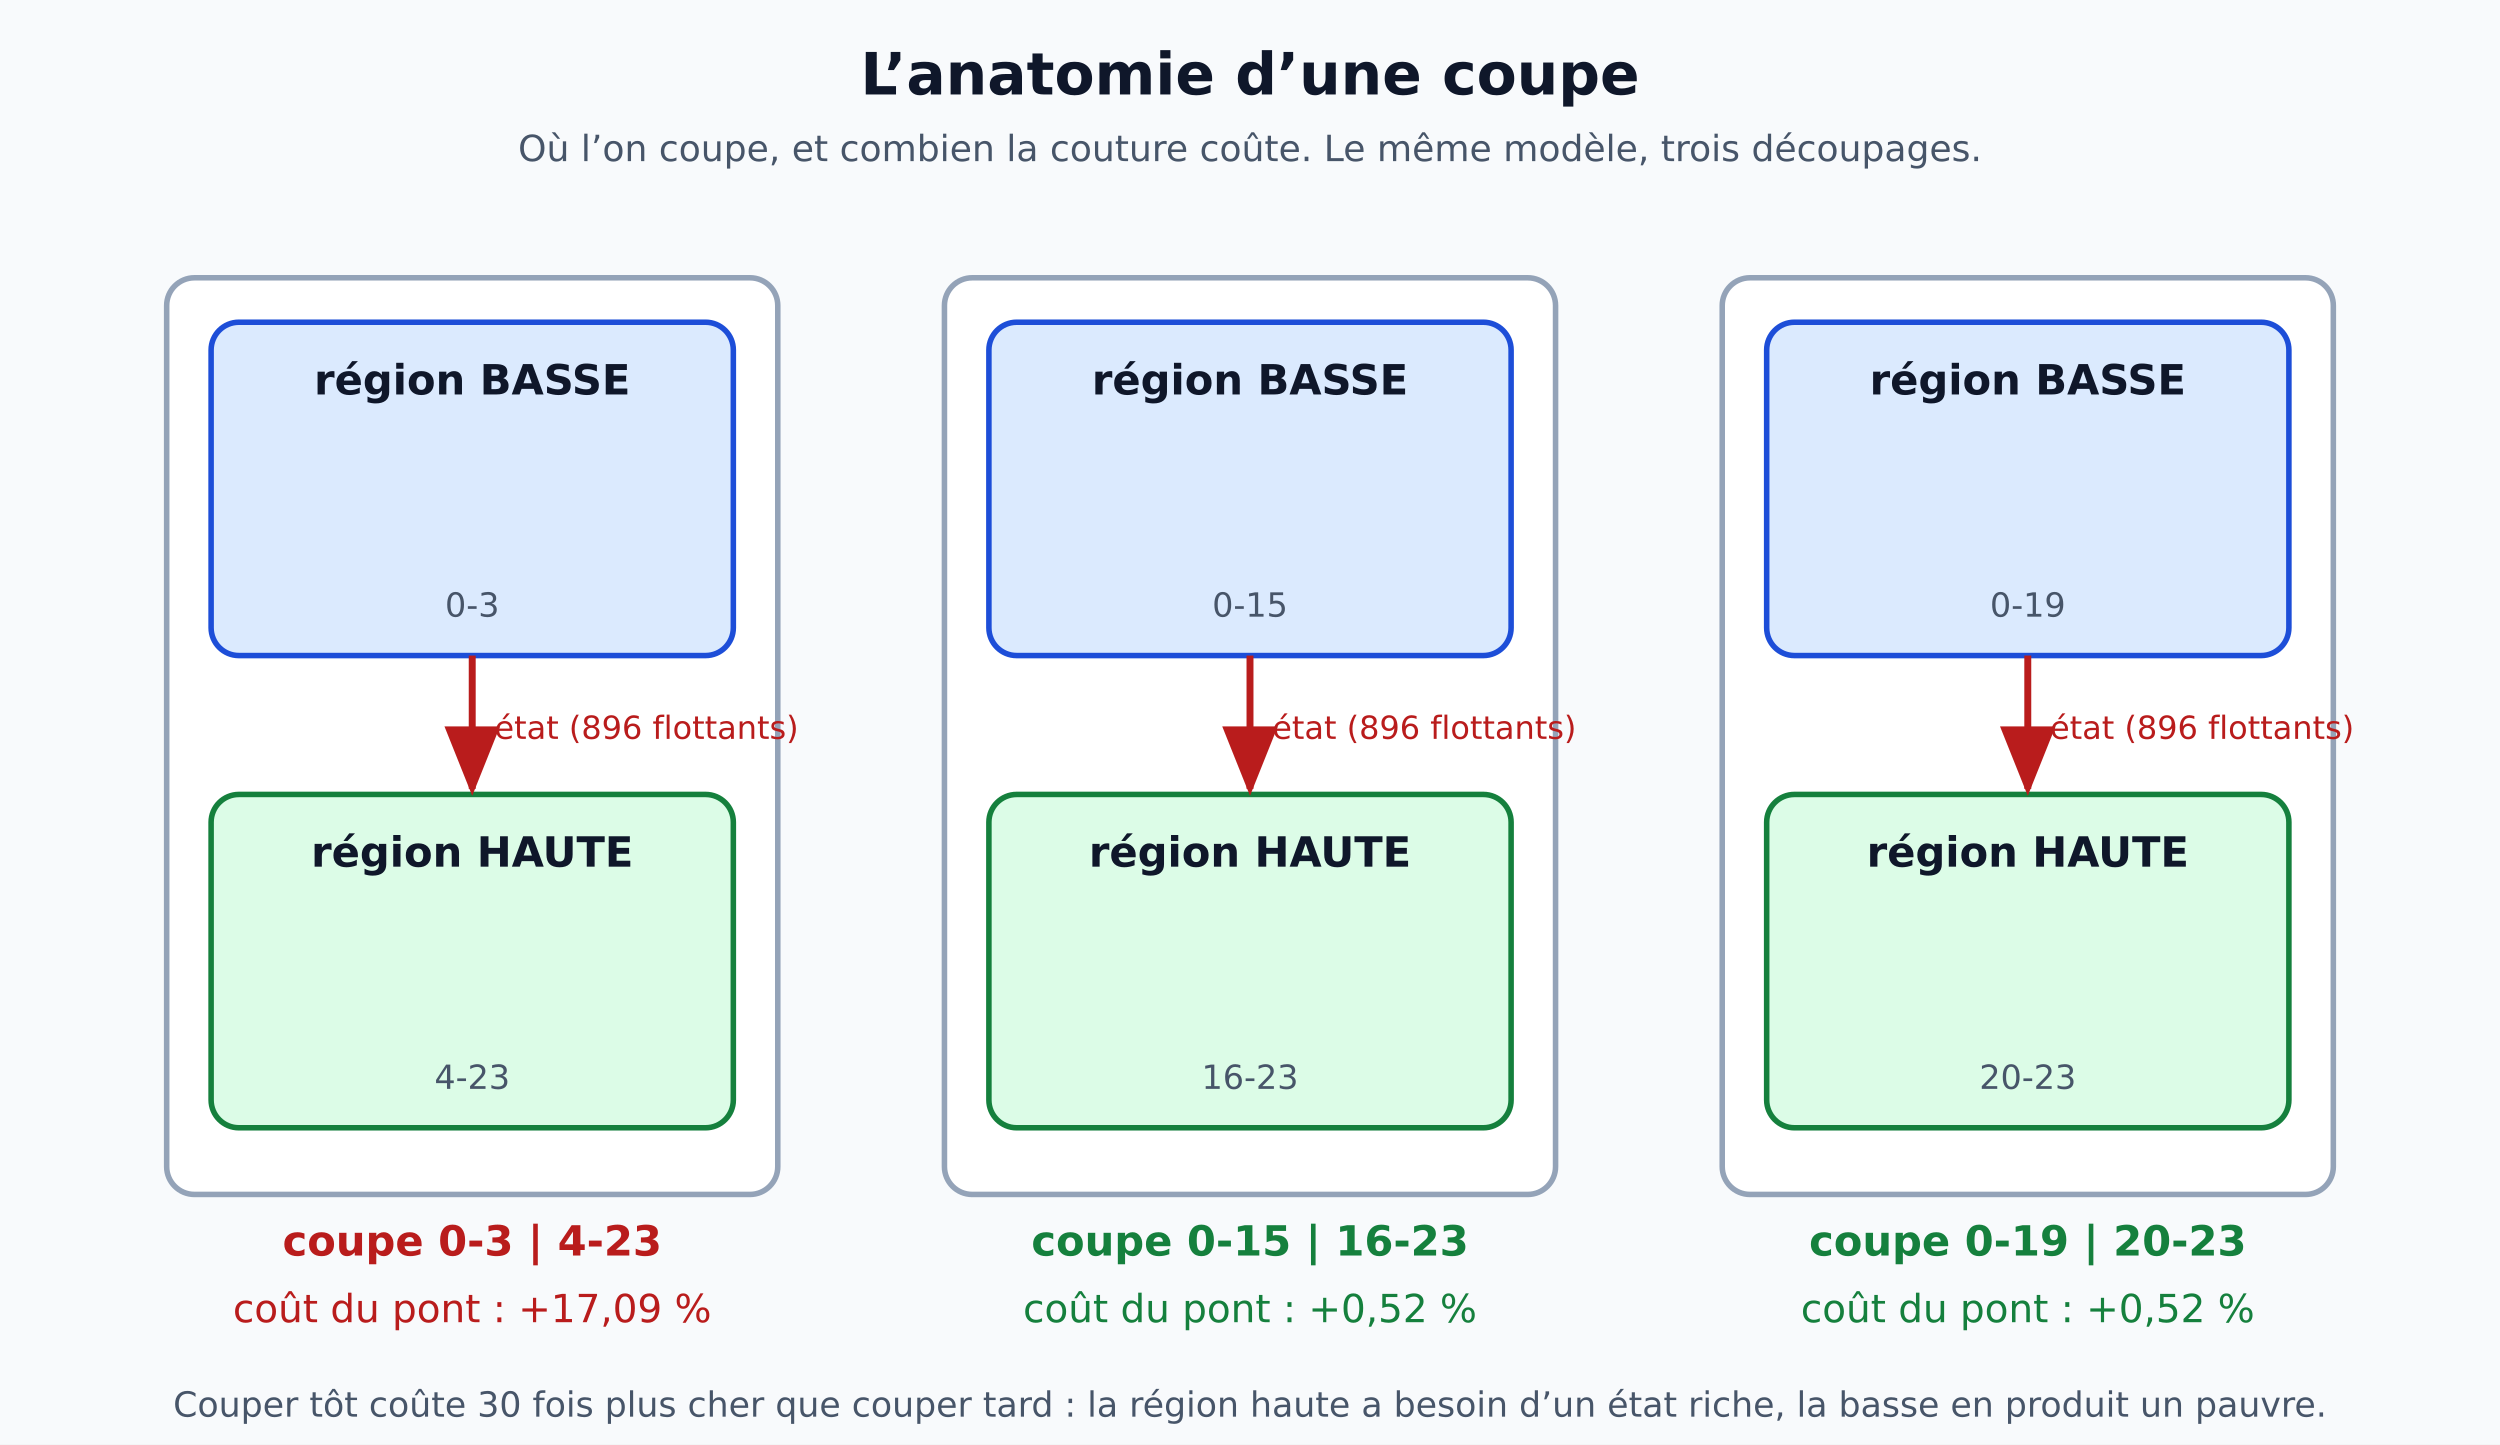
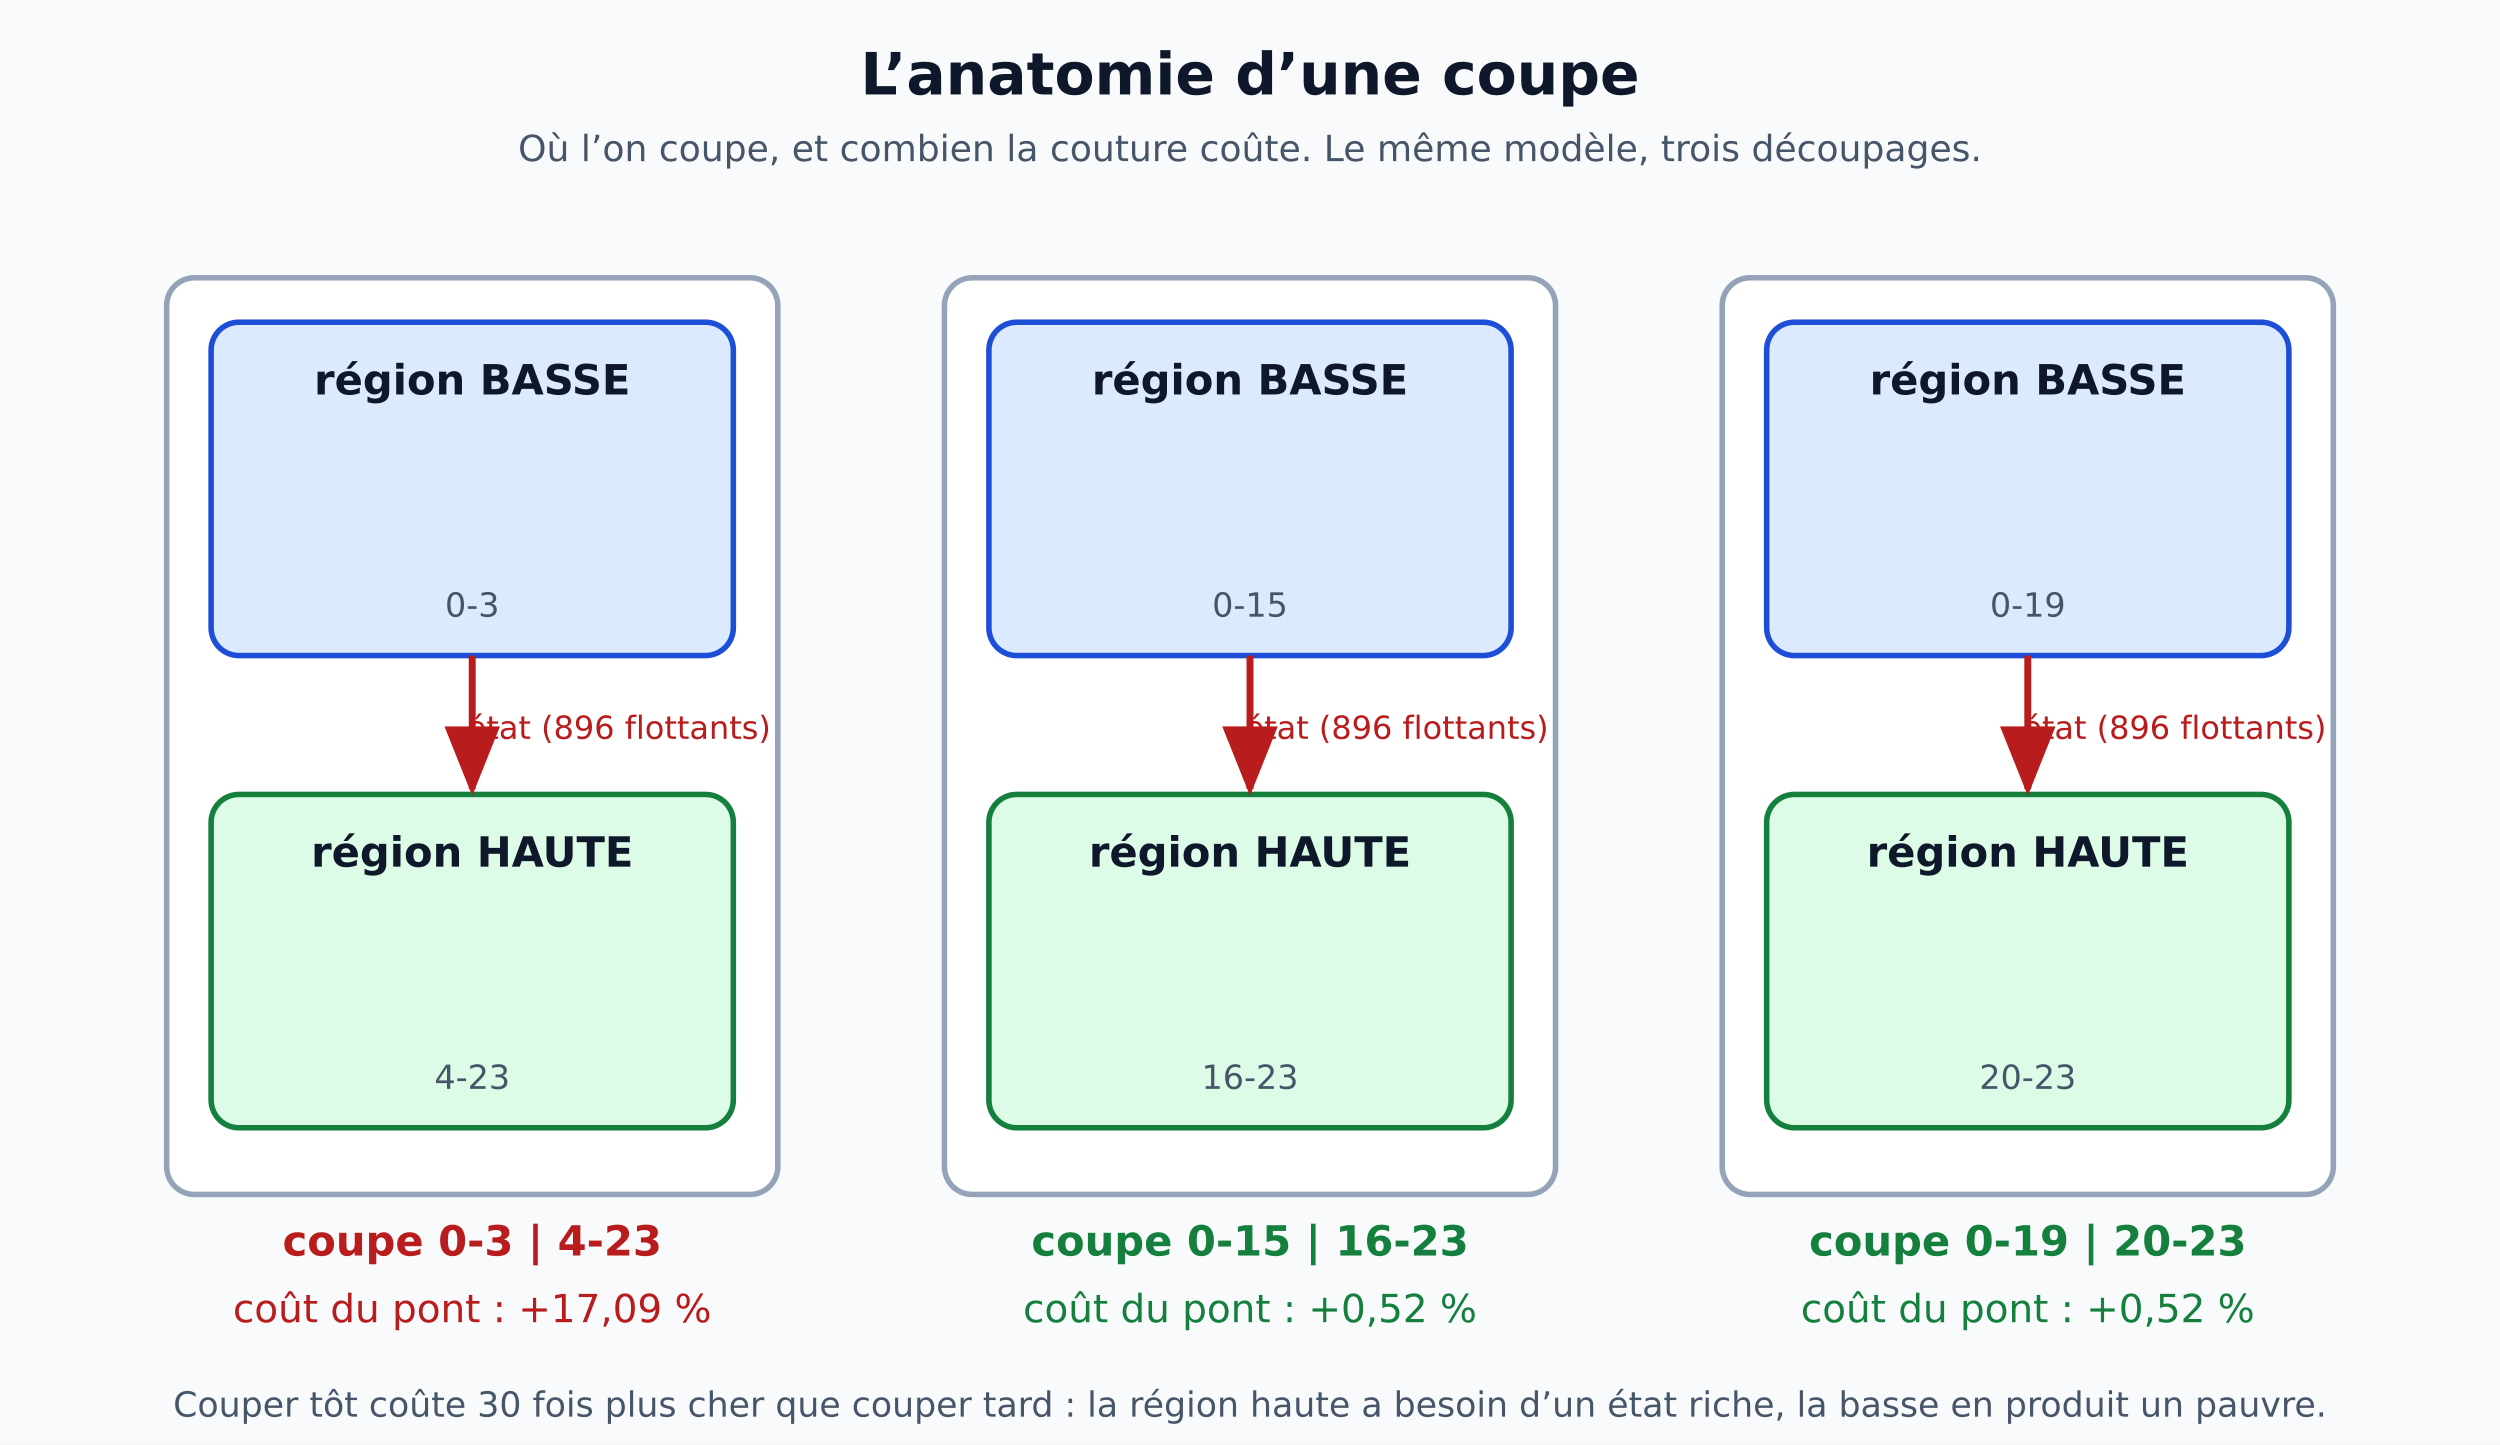
<svg xmlns="http://www.w3.org/2000/svg" role="img" viewBox="0 0 900 520" font-family="DejaVu Sans, Arial, sans-serif">
  <defs>
    <marker id="fleche" markerWidth="10" markerHeight="8" refX="9" refY="4" orient="auto">
      <path d="M0,0 L10,4 L0,8 z" fill="#334155" />
    </marker>
    <marker id="flecheR" markerWidth="10" markerHeight="8" refX="9" refY="4" orient="auto">
      <path d="M0,0 L10,4 L0,8 z" fill="#b91c1c" />
    </marker>
    <marker id="flecheV" markerWidth="10" markerHeight="8" refX="9" refY="4" orient="auto">
      <path d="M0,0 L10,4 L0,8 z" fill="#15803d" />
    </marker>
  </defs>
  <rect width="900" height="520" fill="#f8fafc" />
  <text x="450" y="34" text-anchor="middle" font-size="21" font-weight="bold" fill="#0f172a">L’anatomie d’une coupe</text>
  <text x="450" y="58" text-anchor="middle" font-size="13" fill="#475569">Où l’on coupe, et combien la couture coûte. Le même modèle, trois découpages.</text>
  <rect x="60" y="100" width="220" height="330" rx="10" fill="#ffffff" stroke="#94a3b8" stroke-width="2" />
  <text x="170.0" y="271.0" text-anchor="middle" font-size="15" font-weight="bold" fill="#0f172a" />
  <rect x="76" y="116" width="188" height="120" rx="10" fill="#dbeafe" stroke="#1d4ed8" stroke-width="2" />
  <text x="170.0" y="142" text-anchor="middle" font-size="15" font-weight="bold" fill="#0f172a">région BASSE</text>
  <text x="170.0" y="222" text-anchor="middle" font-size="12" fill="#475569">0-3</text>
  <rect x="76" y="286" width="188" height="120" rx="10" fill="#dcfce7" stroke="#15803d" stroke-width="2" />
  <text x="170.0" y="312" text-anchor="middle" font-size="15" font-weight="bold" fill="#0f172a">région HAUTE</text>
  <text x="170.0" y="392" text-anchor="middle" font-size="12" fill="#475569">4-23</text>
  <line x1="170" y1="236" x2="170" y2="284" stroke="#b91c1c" stroke-width="2.5" marker-end="url(#flecheR)" />
-   <text x="178" y="266" font-size="11.5" fill="#b91c1c">état (896 flottants)</text>
+   <text x="168" y="266" font-size="11.5" fill="#b91c1c">état (896 flottants)</text>
  <text x="170" y="452" text-anchor="middle" font-size="15" font-weight="bold" fill="#b91c1c">coupe 0-3 | 4-23</text>
  <text x="170" y="476" text-anchor="middle" font-size="14" fill="#b91c1c">coût du pont : +17,09 %</text>
  <rect x="340" y="100" width="220" height="330" rx="10" fill="#ffffff" stroke="#94a3b8" stroke-width="2" />
  <text x="450.0" y="271.0" text-anchor="middle" font-size="15" font-weight="bold" fill="#0f172a" />
  <rect x="356" y="116" width="188" height="120" rx="10" fill="#dbeafe" stroke="#1d4ed8" stroke-width="2" />
  <text x="450.0" y="142" text-anchor="middle" font-size="15" font-weight="bold" fill="#0f172a">région BASSE</text>
  <text x="450.0" y="222" text-anchor="middle" font-size="12" fill="#475569">0-15</text>
  <rect x="356" y="286" width="188" height="120" rx="10" fill="#dcfce7" stroke="#15803d" stroke-width="2" />
  <text x="450.0" y="312" text-anchor="middle" font-size="15" font-weight="bold" fill="#0f172a">région HAUTE</text>
  <text x="450.0" y="392" text-anchor="middle" font-size="12" fill="#475569">16-23</text>
  <line x1="450" y1="236" x2="450" y2="284" stroke="#b91c1c" stroke-width="2.5" marker-end="url(#flecheR)" />
-   <text x="458" y="266" font-size="11.5" fill="#b91c1c">état (896 flottants)</text>
+   <text x="448" y="266" font-size="11.5" fill="#b91c1c">état (896 flottants)</text>
  <text x="450" y="452" text-anchor="middle" font-size="15" font-weight="bold" fill="#15803d">coupe 0-15 | 16-23</text>
  <text x="450" y="476" text-anchor="middle" font-size="14" fill="#15803d">coût du pont : +0,52 %</text>
  <rect x="620" y="100" width="220" height="330" rx="10" fill="#ffffff" stroke="#94a3b8" stroke-width="2" />
  <text x="730.0" y="271.0" text-anchor="middle" font-size="15" font-weight="bold" fill="#0f172a" />
  <rect x="636" y="116" width="188" height="120" rx="10" fill="#dbeafe" stroke="#1d4ed8" stroke-width="2" />
  <text x="730.0" y="142" text-anchor="middle" font-size="15" font-weight="bold" fill="#0f172a">région BASSE</text>
  <text x="730.0" y="222" text-anchor="middle" font-size="12" fill="#475569">0-19</text>
  <rect x="636" y="286" width="188" height="120" rx="10" fill="#dcfce7" stroke="#15803d" stroke-width="2" />
  <text x="730.0" y="312" text-anchor="middle" font-size="15" font-weight="bold" fill="#0f172a">région HAUTE</text>
  <text x="730.0" y="392" text-anchor="middle" font-size="12" fill="#475569">20-23</text>
  <line x1="730" y1="236" x2="730" y2="284" stroke="#b91c1c" stroke-width="2.5" marker-end="url(#flecheR)" />
-   <text x="738" y="266" font-size="11.5" fill="#b91c1c">état (896 flottants)</text>
+   <text x="728" y="266" font-size="11.5" fill="#b91c1c">état (896 flottants)</text>
  <text x="730" y="452" text-anchor="middle" font-size="15" font-weight="bold" fill="#15803d">coupe 0-19 | 20-23</text>
  <text x="730" y="476" text-anchor="middle" font-size="14" fill="#15803d">coût du pont : +0,52 %</text>
  <text x="450" y="510" text-anchor="middle" font-size="12.5" fill="#475569">Couper tôt coûte 30 fois plus cher que couper tard : la région haute a besoin d’un état riche, la basse en produit un pauvre.</text>
</svg>
